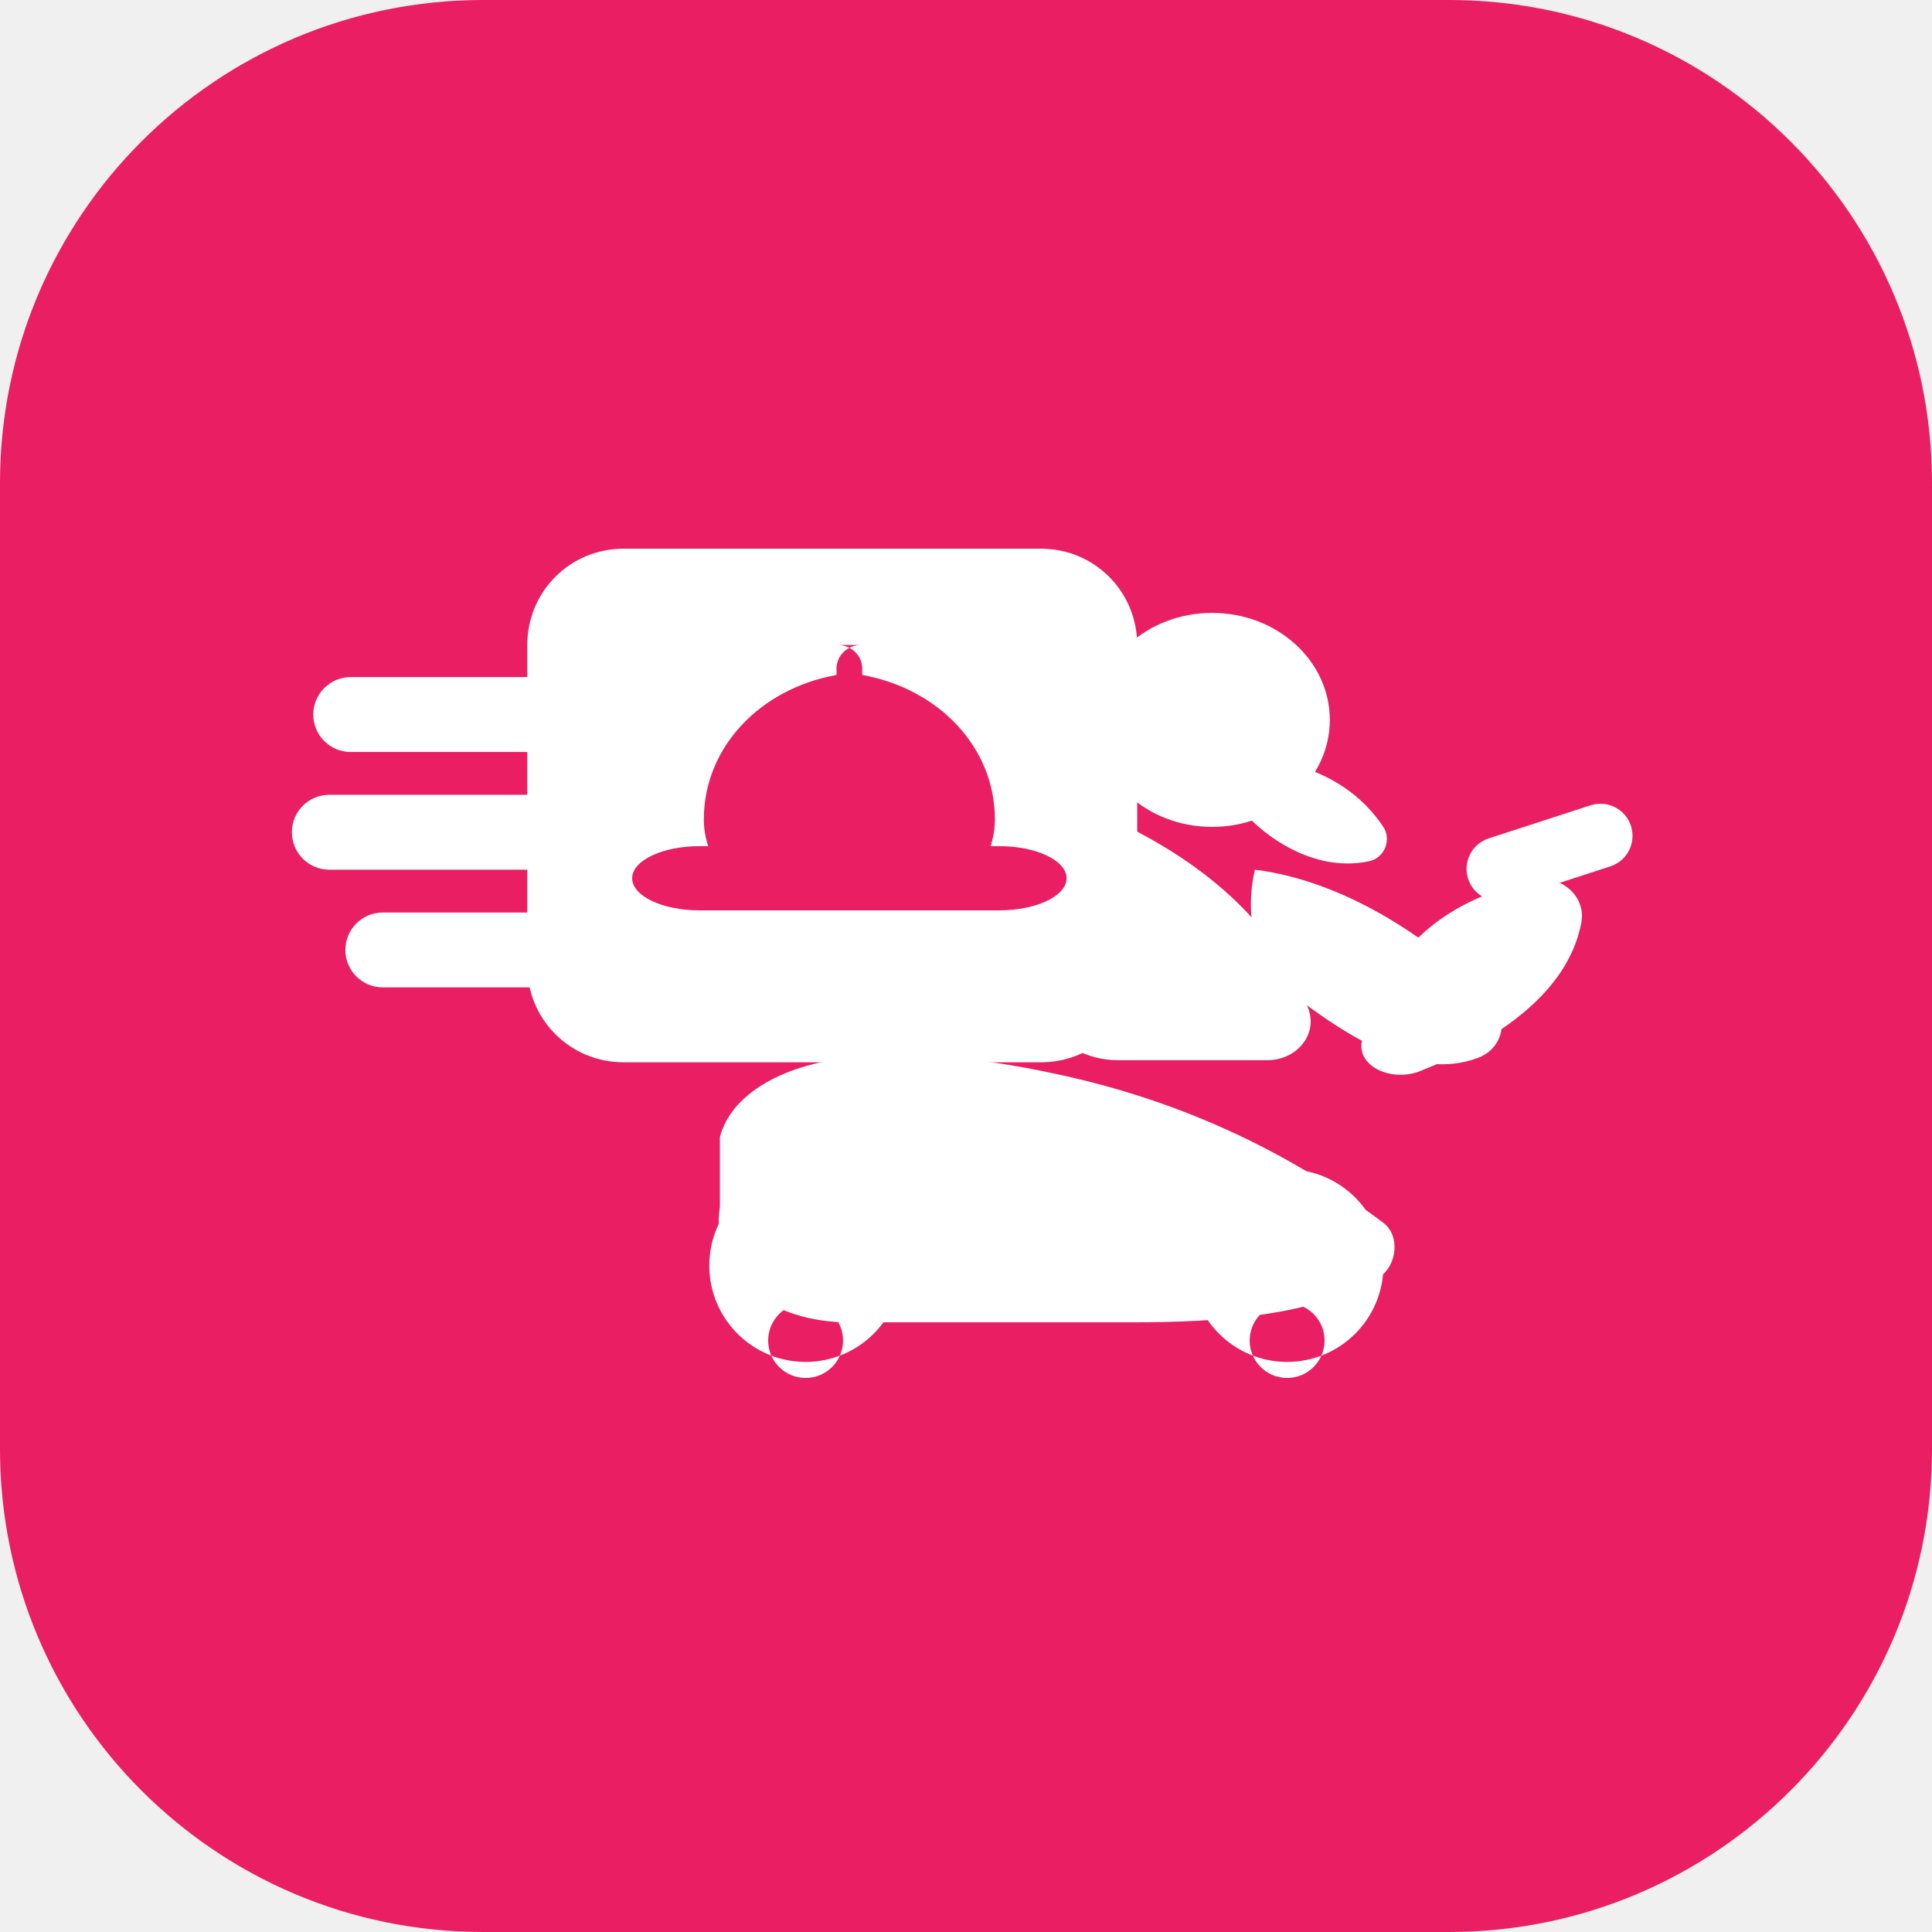
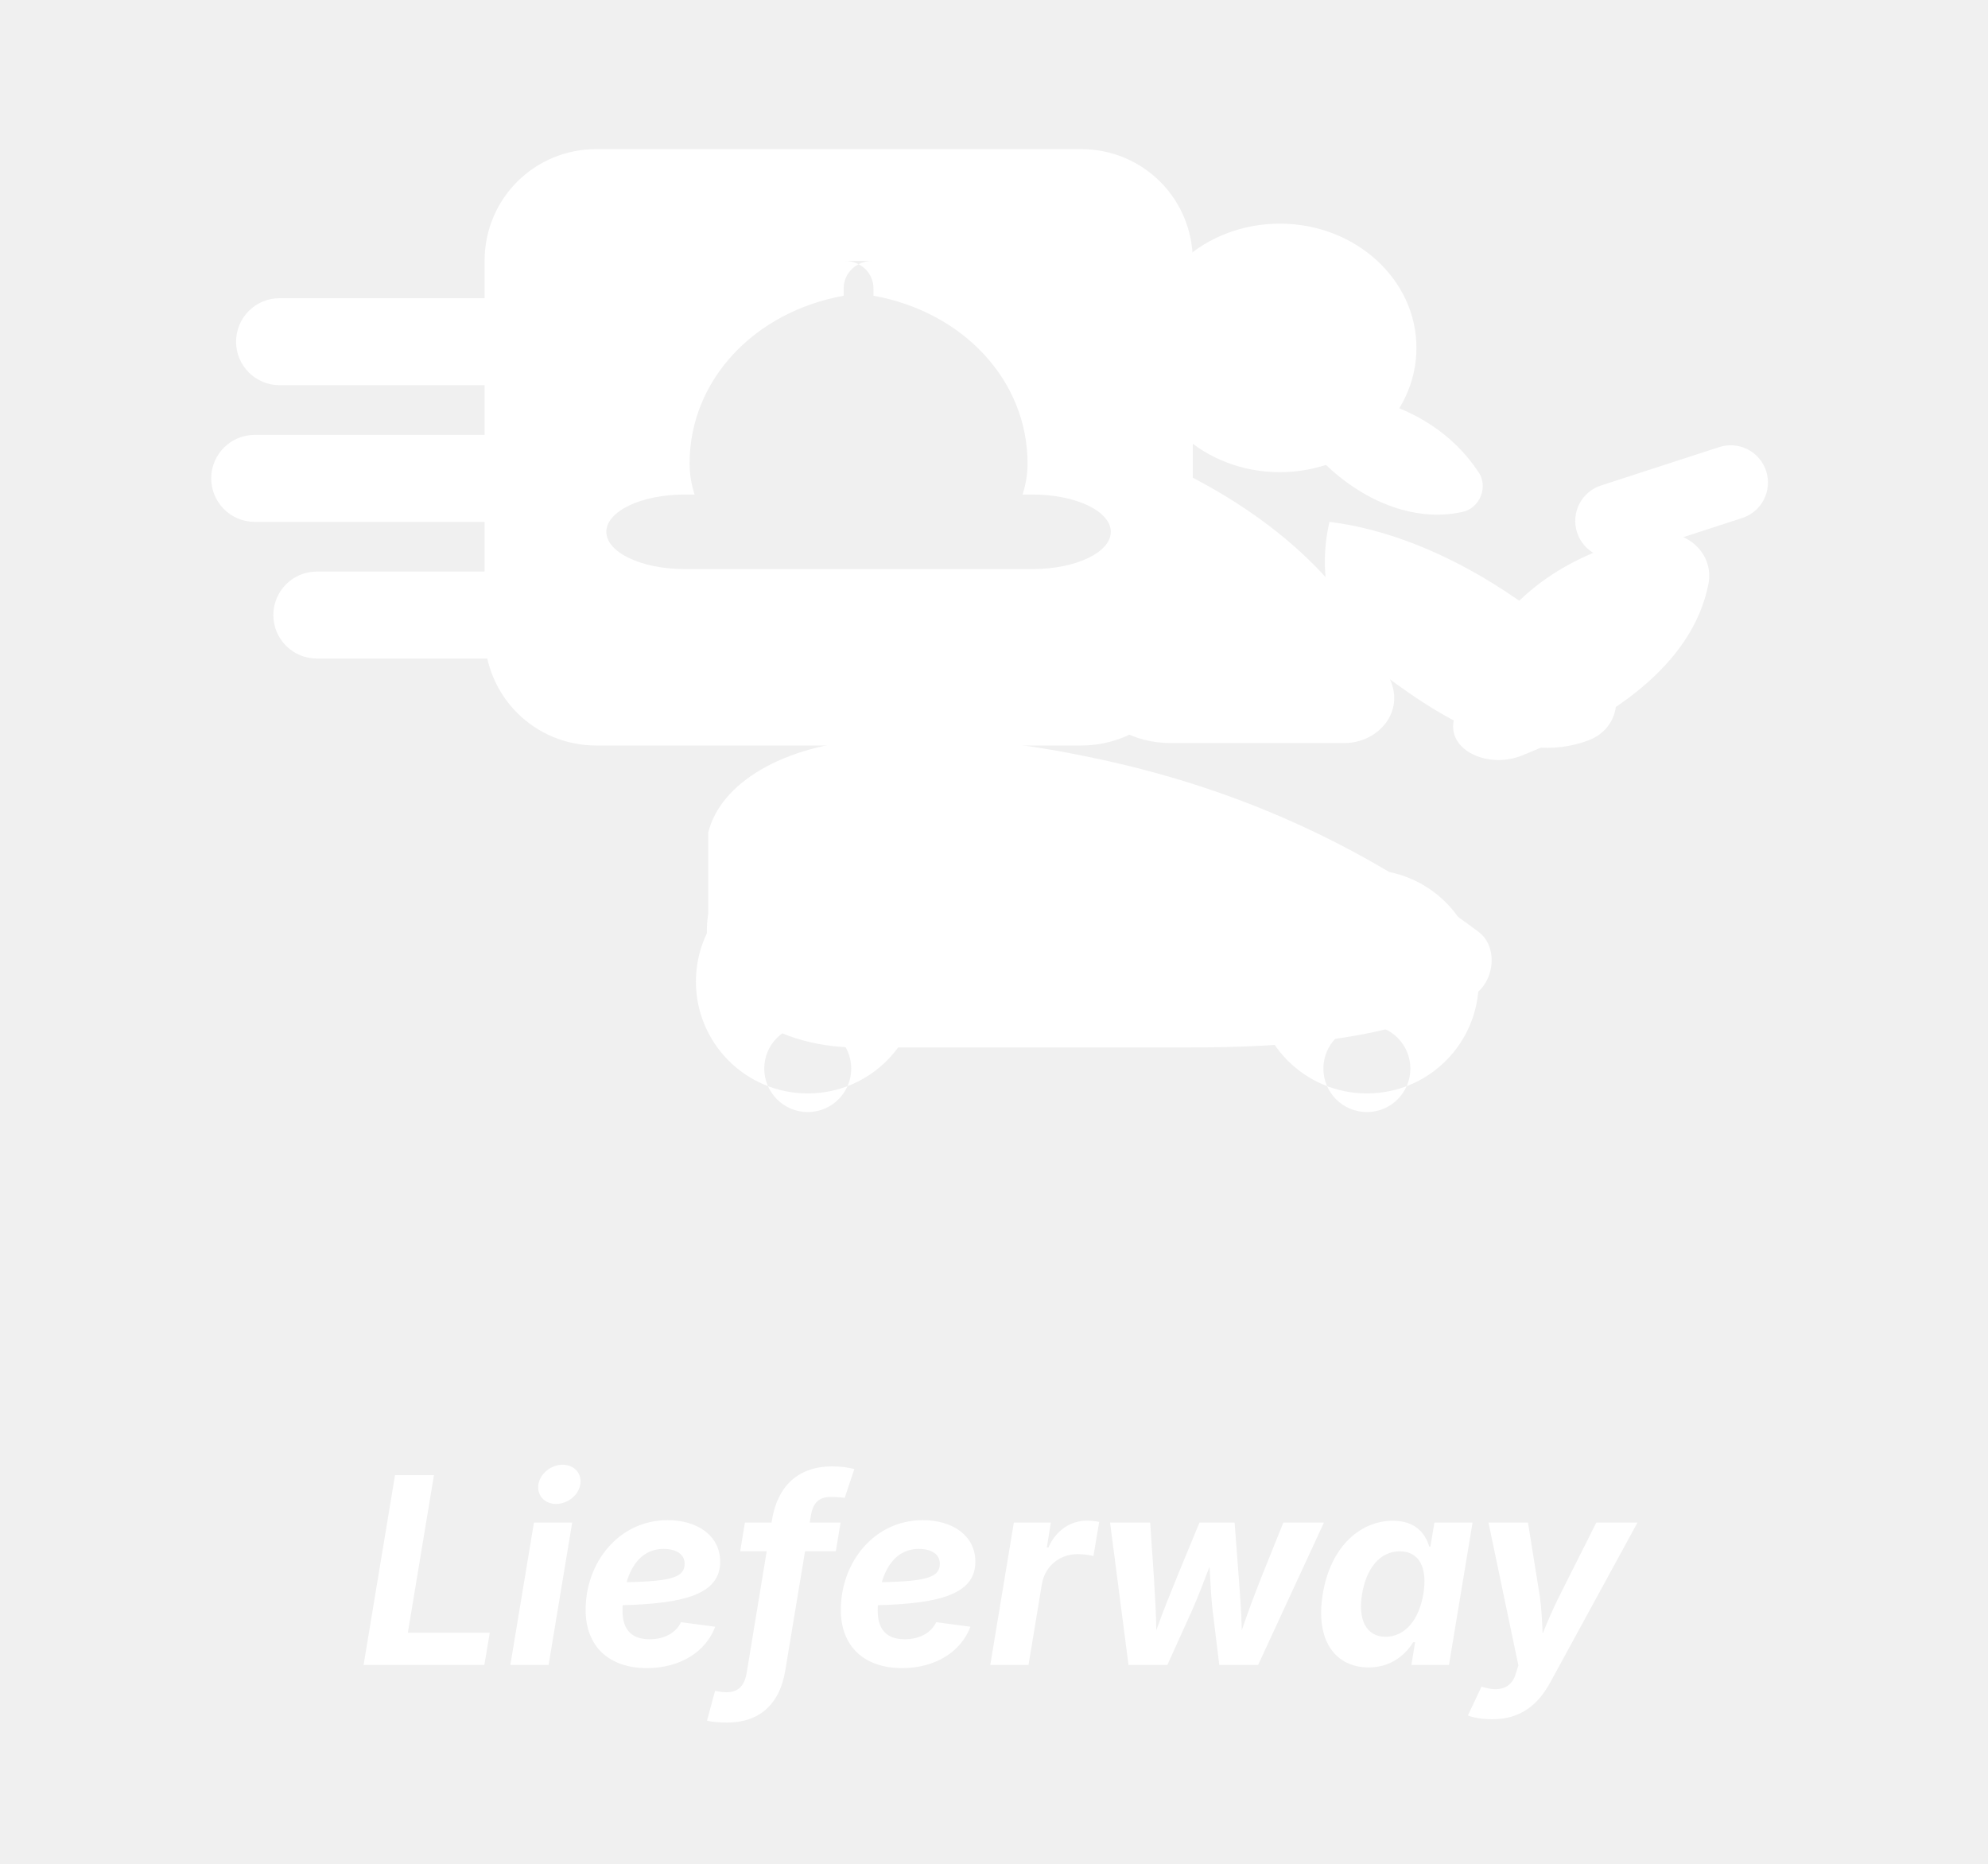
- <svg xmlns="http://www.w3.org/2000/svg" viewBox="0 0 32 32" width="32" height="32">
-   <rect width="32" height="32" rx="8" fill="#E91E63" />
-   <g transform="translate(4.48 7.670154) scale(0.08861538)">
+ <svg xmlns="http://www.w3.org/2000/svg" viewBox="0 0 320 300">
+   <g transform="translate(30 8)">
    <g fill="#FFFFFF">
      <rect x="8" y="40" width="66" height="14" rx="7" />
      <rect x="4" y="62" width="58" height="14" rx="7" />
      <rect x="14" y="84" width="54" height="14" rx="7" />
      <path fill-rule="evenodd" d="M66 16h78c10 0 18 8 18 18v60c0 10-8 18-18 18H66c-10 0-18-8-18-18V34c0-10 8-18 18-18zm40 18c2.6 0 4.6 2 4.6 4.4v1.2c14.4 2.6 24.8 13.6 24.8 27 0 1.8-.3 3.4-.8 5h1.6c7 0 12.6 2.7 12.6 6s-5.6 6-12.6 6H80.2c-7 0-12.6-2.7-12.6-6s5.6-6 12.6-6h1.6c-.5-1.6-.8-3.2-.8-5 0-13.4 10.4-24.4 24.8-27v-1.2c0-2.4 2-4.4 4.6-4.4z" />
      <ellipse cx="176" cy="48" rx="22" ry="20" />
      <path d="M190 56c8 2 14 6 18 12 1.6 2.4.2 5.8-2.6 6.4-8.2 1.8-16.4-2.2-22-7.6-2.2-2.2-1.6-7.6 6.6-10.8z" />
      <path d="M156 66c18 8 32 20 38 36 1.8 5-2.4 9.6-7.6 9.6h-28c-12 0-19.4-12-14.4-22.6L156 66z" />
      <path d="M184 76c16 2 32 12 44 24 3.6 3.4 2.6 9.4-2.4 11.2-11.2 4.2-24-3.6-35.2-12.4-6.4-5-8.4-14.2-6.4-22.8z" />
      <path d="M84 126c2-8 12-14 26-15 10-.8 22 0 36 3 26 5.4 46 16 62 28 3.2 2.4 2.6 8-.8 10.2-12 7.2-30 8.4-46 8.4H108c-14 0-26-8.2-24-21.6z" />
      <path d="M204 108c4-16 14-26 32-30 5-1.2 10 2.8 9 8-2.6 13.2-16 22-30 27.6-5.4 2.2-12-.8-11-5.6z" />
      <rect x="222" y="72" width="32" height="12" rx="6" transform="rotate(-18 222 72)" />
      <path fill-rule="evenodd" d="M100 168a18 18 0 1 1 .04 0zm0-11a7 7 0 1 0 .04 0z" />
      <path fill-rule="evenodd" d="M190 168a18 18 0 1 1 .04 0zm0-11a7 7 0 1 0 .04 0z" />
    </g>
  </g>
+   <text x="160" y="268" text-anchor="middle" font-family="Inter" font-weight="700" font-style="italic" font-size="42" fill="#FFFFFF">Lieferway</text>
</svg>
